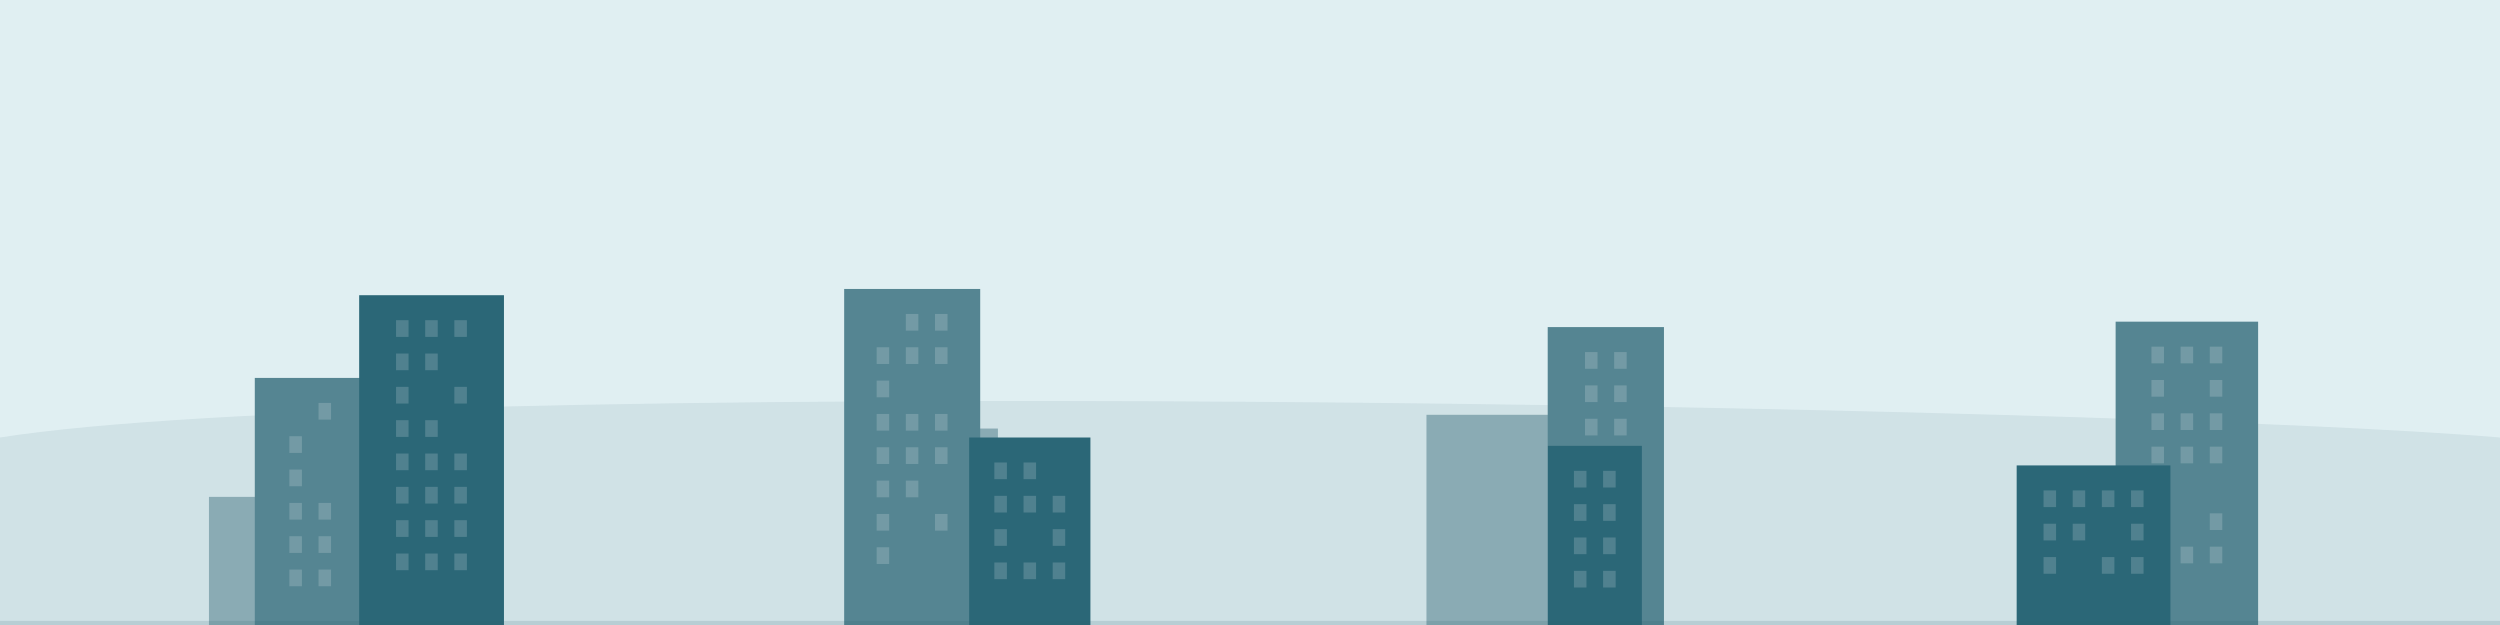
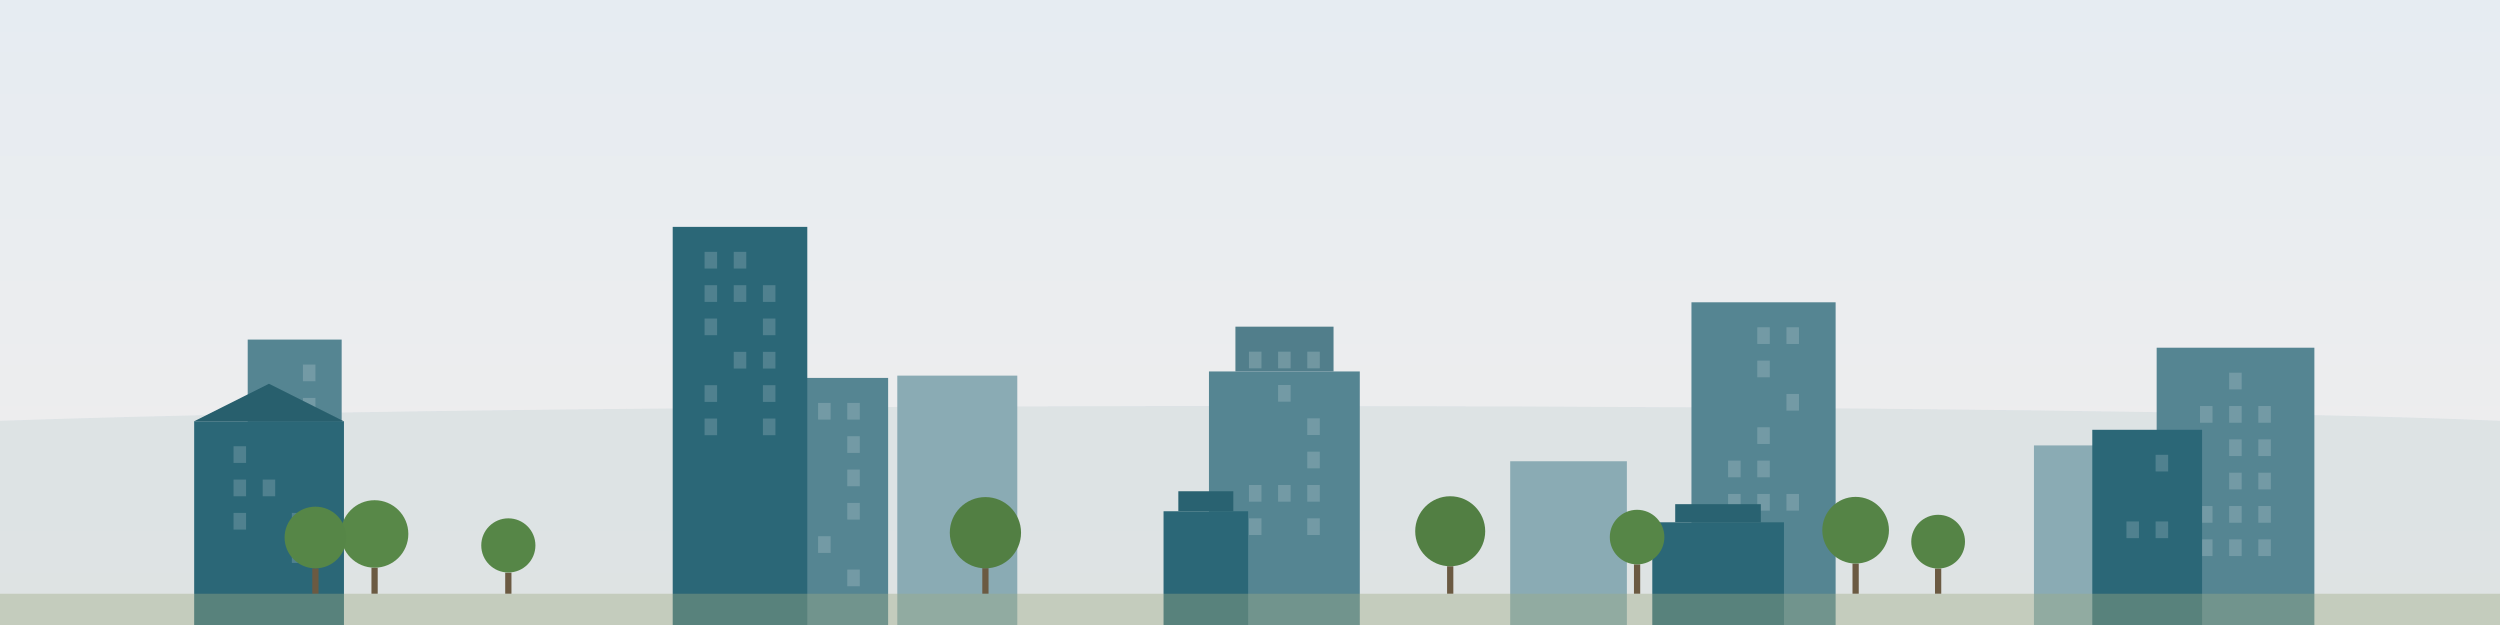
<svg xmlns="http://www.w3.org/2000/svg" viewBox="0 0 1200 300" width="1200" height="300">
-   <rect width="1200" height="300" fill="#e0eff2" />
-   <path d="M0 300 L0 210.0 C189.0 180.1, 1011.7 194.2, 1200 210.0 L1200 300 Z" fill="#aac2c9" opacity="0.3" />
-   <rect x="100.3" y="238.5" width="82.6" height="61.5" fill="#8aabb4" />
-   <rect x="410.8" y="205.7" width="68.2" height="94.3" fill="#8aabb4" />
-   <rect x="684.7" y="199.1" width="84.9" height="100.9" fill="#8aabb4" />
-   <rect x="1028.1" y="215.8" width="54.8" height="84.2" fill="#8aabb4" />
-   <rect x="122.3" y="181.4" width="53.2" height="118.6" fill="#558592" />
-   <rect x="152.9" y="193.4" width="6" height="8" fill="#91b0b8" opacity="0.5" />
-   <rect x="138.9" y="209.4" width="6" height="8" fill="#91b0b8" opacity="0.5" />
-   <rect x="138.9" y="225.4" width="6" height="8" fill="#91b0b8" opacity="0.5" />
-   <rect x="138.9" y="241.4" width="6" height="8" fill="#91b0b8" opacity="0.5" />
-   <rect x="152.9" y="241.4" width="6" height="8" fill="#91b0b8" opacity="0.5" />
-   <rect x="138.9" y="257.4" width="6" height="8" fill="#91b0b8" opacity="0.5" />
-   <rect x="152.9" y="257.4" width="6" height="8" fill="#91b0b8" opacity="0.5" />
-   <rect x="138.9" y="273.4" width="6" height="8" fill="#91b0b8" opacity="0.5" />
-   <rect x="152.9" y="273.4" width="6" height="8" fill="#91b0b8" opacity="0.5" />
-   <rect x="405.2" y="138.7" width="65.3" height="161.3" fill="#558592" />
-   <rect x="434.8" y="150.7" width="6" height="8" fill="#91b0b8" opacity="0.5" />
-   <rect x="448.8" y="150.7" width="6" height="8" fill="#91b0b8" opacity="0.5" />
-   <rect x="420.8" y="166.7" width="6" height="8" fill="#91b0b8" opacity="0.5" />
-   <rect x="434.8" y="166.7" width="6" height="8" fill="#91b0b8" opacity="0.5" />
-   <rect x="448.8" y="166.7" width="6" height="8" fill="#91b0b8" opacity="0.5" />
-   <rect x="420.8" y="182.7" width="6" height="8" fill="#91b0b8" opacity="0.5" />
-   <rect x="420.8" y="198.7" width="6" height="8" fill="#91b0b8" opacity="0.5" />
-   <rect x="434.8" y="198.7" width="6" height="8" fill="#91b0b8" opacity="0.5" />
-   <rect x="448.8" y="198.7" width="6" height="8" fill="#91b0b8" opacity="0.5" />
-   <rect x="420.8" y="214.7" width="6" height="8" fill="#91b0b8" opacity="0.5" />
-   <rect x="434.8" y="214.7" width="6" height="8" fill="#91b0b8" opacity="0.5" />
-   <rect x="448.8" y="214.7" width="6" height="8" fill="#91b0b8" opacity="0.5" />
-   <rect x="420.8" y="230.7" width="6" height="8" fill="#91b0b8" opacity="0.5" />
-   <rect x="434.8" y="230.7" width="6" height="8" fill="#91b0b8" opacity="0.5" />
-   <rect x="420.8" y="246.7" width="6" height="8" fill="#91b0b8" opacity="0.5" />
-   <rect x="448.8" y="246.7" width="6" height="8" fill="#91b0b8" opacity="0.5" />
-   <rect x="420.8" y="262.7" width="6" height="8" fill="#91b0b8" opacity="0.5" />
-   <rect x="742.9" y="157.0" width="55.8" height="143.0" fill="#558592" />
-   <rect x="760.8" y="169.0" width="6" height="8" fill="#91b0b8" opacity="0.5" />
-   <rect x="774.8" y="169.0" width="6" height="8" fill="#91b0b8" opacity="0.5" />
-   <rect x="760.8" y="185.0" width="6" height="8" fill="#91b0b8" opacity="0.5" />
-   <rect x="774.8" y="185.0" width="6" height="8" fill="#91b0b8" opacity="0.5" />
-   <rect x="760.8" y="201.0" width="6" height="8" fill="#91b0b8" opacity="0.5" />
-   <rect x="774.8" y="201.0" width="6" height="8" fill="#91b0b8" opacity="0.5" />
-   <rect x="760.8" y="217.0" width="6" height="8" fill="#91b0b8" opacity="0.5" />
-   <rect x="774.8" y="233.0" width="6" height="8" fill="#91b0b8" opacity="0.5" />
-   <rect x="760.8" y="249.0" width="6" height="8" fill="#91b0b8" opacity="0.5" />
-   <rect x="760.8" y="265.0" width="6" height="8" fill="#91b0b8" opacity="0.5" />
-   <rect x="774.8" y="265.0" width="6" height="8" fill="#91b0b8" opacity="0.5" />
-   <rect x="1015.5" y="154.4" width="68.4" height="145.6" fill="#558592" />
-   <rect x="1032.7" y="166.4" width="6" height="8" fill="#91b0b8" opacity="0.5" />
-   <rect x="1046.7" y="166.4" width="6" height="8" fill="#91b0b8" opacity="0.5" />
-   <rect x="1060.7" y="166.4" width="6" height="8" fill="#91b0b8" opacity="0.5" />
-   <rect x="1032.7" y="182.4" width="6" height="8" fill="#91b0b8" opacity="0.5" />
-   <rect x="1060.7" y="182.4" width="6" height="8" fill="#91b0b8" opacity="0.5" />
-   <rect x="1032.7" y="198.4" width="6" height="8" fill="#91b0b8" opacity="0.5" />
-   <rect x="1046.7" y="198.4" width="6" height="8" fill="#91b0b8" opacity="0.5" />
-   <rect x="1060.7" y="198.4" width="6" height="8" fill="#91b0b8" opacity="0.5" />
-   <rect x="1032.7" y="214.4" width="6" height="8" fill="#91b0b8" opacity="0.5" />
-   <rect x="1046.7" y="214.4" width="6" height="8" fill="#91b0b8" opacity="0.5" />
-   <rect x="1060.7" y="214.4" width="6" height="8" fill="#91b0b8" opacity="0.5" />
-   <rect x="1032.7" y="246.4" width="6" height="8" fill="#91b0b8" opacity="0.5" />
-   <rect x="1060.7" y="246.4" width="6" height="8" fill="#91b0b8" opacity="0.5" />
-   <rect x="1032.7" y="262.4" width="6" height="8" fill="#91b0b8" opacity="0.5" />
-   <rect x="1046.7" y="262.4" width="6" height="8" fill="#91b0b8" opacity="0.5" />
-   <rect x="1060.7" y="262.4" width="6" height="8" fill="#91b0b8" opacity="0.5" />
-   <rect x="172.4" y="141.7" width="69.5" height="158.3" fill="#2b6777" />
-   <rect x="190.1" y="153.7" width="6" height="8" fill="#759ca7" opacity="0.5" />
-   <rect x="204.1" y="153.7" width="6" height="8" fill="#759ca7" opacity="0.5" />
-   <rect x="218.1" y="153.7" width="6" height="8" fill="#759ca7" opacity="0.5" />
-   <rect x="190.1" y="169.7" width="6" height="8" fill="#759ca7" opacity="0.5" />
-   <rect x="204.1" y="169.7" width="6" height="8" fill="#759ca7" opacity="0.5" />
-   <rect x="190.1" y="185.7" width="6" height="8" fill="#759ca7" opacity="0.5" />
-   <rect x="218.1" y="185.7" width="6" height="8" fill="#759ca7" opacity="0.5" />
-   <rect x="190.1" y="201.7" width="6" height="8" fill="#759ca7" opacity="0.5" />
-   <rect x="204.1" y="201.7" width="6" height="8" fill="#759ca7" opacity="0.5" />
-   <rect x="190.1" y="217.7" width="6" height="8" fill="#759ca7" opacity="0.5" />
-   <rect x="204.1" y="217.7" width="6" height="8" fill="#759ca7" opacity="0.5" />
-   <rect x="218.1" y="217.7" width="6" height="8" fill="#759ca7" opacity="0.5" />
-   <rect x="190.1" y="233.7" width="6" height="8" fill="#759ca7" opacity="0.5" />
-   <rect x="204.1" y="233.7" width="6" height="8" fill="#759ca7" opacity="0.5" />
-   <rect x="218.1" y="233.7" width="6" height="8" fill="#759ca7" opacity="0.5" />
-   <rect x="190.1" y="249.7" width="6" height="8" fill="#759ca7" opacity="0.5" />
-   <rect x="204.1" y="249.7" width="6" height="8" fill="#759ca7" opacity="0.5" />
-   <rect x="218.1" y="249.7" width="6" height="8" fill="#759ca7" opacity="0.5" />
-   <rect x="190.1" y="265.7" width="6" height="8" fill="#759ca7" opacity="0.5" />
-   <rect x="204.1" y="265.7" width="6" height="8" fill="#759ca7" opacity="0.5" />
-   <rect x="218.1" y="265.7" width="6" height="8" fill="#759ca7" opacity="0.5" />
-   <rect x="465.2" y="210.0" width="58.2" height="90.0" fill="#2b6777" />
-   <rect x="477.3" y="222.0" width="6" height="8" fill="#759ca7" opacity="0.5" />
-   <rect x="491.3" y="222.0" width="6" height="8" fill="#759ca7" opacity="0.5" />
-   <rect x="477.3" y="238.0" width="6" height="8" fill="#759ca7" opacity="0.5" />
-   <rect x="491.3" y="238.0" width="6" height="8" fill="#759ca7" opacity="0.5" />
-   <rect x="505.3" y="238.0" width="6" height="8" fill="#759ca7" opacity="0.5" />
-   <rect x="477.3" y="254.0" width="6" height="8" fill="#759ca7" opacity="0.5" />
-   <rect x="505.3" y="254.0" width="6" height="8" fill="#759ca7" opacity="0.5" />
-   <rect x="477.3" y="270.0" width="6" height="8" fill="#759ca7" opacity="0.5" />
-   <rect x="491.3" y="270.0" width="6" height="8" fill="#759ca7" opacity="0.5" />
-   <rect x="505.3" y="270.0" width="6" height="8" fill="#759ca7" opacity="0.5" />
-   <rect x="743.0" y="214.0" width="45.1" height="86.0" fill="#2b6777" />
-   <rect x="755.5" y="226.0" width="6" height="8" fill="#759ca7" opacity="0.5" />
-   <rect x="769.5" y="226.0" width="6" height="8" fill="#759ca7" opacity="0.5" />
-   <rect x="755.5" y="242.0" width="6" height="8" fill="#759ca7" opacity="0.5" />
-   <rect x="769.5" y="242.0" width="6" height="8" fill="#759ca7" opacity="0.5" />
-   <rect x="755.5" y="258.0" width="6" height="8" fill="#759ca7" opacity="0.5" />
-   <rect x="769.5" y="258.0" width="6" height="8" fill="#759ca7" opacity="0.5" />
-   <rect x="755.5" y="274.0" width="6" height="8" fill="#759ca7" opacity="0.5" />
-   <rect x="769.5" y="274.0" width="6" height="8" fill="#759ca7" opacity="0.5" />
-   <rect x="968.0" y="223.4" width="73.8" height="76.6" fill="#2b6777" />
-   <rect x="980.9" y="235.4" width="6" height="8" fill="#759ca7" opacity="0.5" />
-   <rect x="994.9" y="235.4" width="6" height="8" fill="#759ca7" opacity="0.5" />
-   <rect x="1008.9" y="235.4" width="6" height="8" fill="#759ca7" opacity="0.5" />
-   <rect x="1022.9" y="235.4" width="6" height="8" fill="#759ca7" opacity="0.5" />
-   <rect x="980.9" y="251.4" width="6" height="8" fill="#759ca7" opacity="0.5" />
-   <rect x="994.9" y="251.4" width="6" height="8" fill="#759ca7" opacity="0.5" />
-   <rect x="1022.9" y="251.4" width="6" height="8" fill="#759ca7" opacity="0.5" />
-   <rect x="980.9" y="267.4" width="6" height="8" fill="#759ca7" opacity="0.5" />
-   <rect x="1008.9" y="267.4" width="6" height="8" fill="#759ca7" opacity="0.5" />
-   <rect x="1022.9" y="267.4" width="6" height="8" fill="#759ca7" opacity="0.5" />
-   <rect x="0" y="298" width="1200" height="2" fill="#275d6b" opacity="0.15" />
+   <defs>
+     <linearGradient id="skyGrad" x1="0" y1="0" x2="0" y2="1">
+       <stop offset="0%" stop-color="#e6ecf2" />
+       <stop offset="100%" stop-color="#f0eeec" />
+     </linearGradient>
+   </defs>
+   <rect width="1200" height="300" fill="url(#skyGrad)" />
+   <path d="M0 300 L0 202.0 C299.2 191.5, 1011.7 193.6, 1200 202.0 L1200 300 Z" fill="#aac2c9" opacity="0.25" />
+   <rect x="110.1" y="203.0" width="46.9" height="97.0" fill="#8aabb4" />
+   <rect x="430.7" y="180.3" width="57.6" height="119.7" fill="#8aabb4" />
+   <rect x="724.9" y="221.4" width="56.0" height="78.6" fill="#8aabb4" />
+   <rect x="976.3" y="213.8" width="81.3" height="86.2" fill="#8aabb4" />
+   <rect x="118.9" y="163.0" width="45.1" height="137.0" fill="#558592" />
+   <rect x="145.4" y="175.0" width="6" height="8" fill="#91b0b8" opacity="0.5" />
+   <rect x="131.4" y="191.0" width="6" height="8" fill="#91b0b8" opacity="0.5" />
+   <rect x="145.4" y="191.0" width="6" height="8" fill="#91b0b8" opacity="0.5" />
+   <rect x="131.4" y="207.0" width="6" height="8" fill="#91b0b8" opacity="0.5" />
+   <rect x="145.4" y="207.0" width="6" height="8" fill="#91b0b8" opacity="0.5" />
+   <rect x="131.4" y="223.0" width="6" height="8" fill="#91b0b8" opacity="0.5" />
+   <rect x="131.4" y="255.0" width="6" height="8" fill="#91b0b8" opacity="0.5" />
+   <rect x="145.4" y="255.0" width="6" height="8" fill="#91b0b8" opacity="0.5" />
+   <rect x="379.1" y="181.4" width="47.2" height="118.6" fill="#558592" />
+   <rect x="392.7" y="193.4" width="6" height="8" fill="#91b0b8" opacity="0.5" />
+   <rect x="406.7" y="193.4" width="6" height="8" fill="#91b0b8" opacity="0.5" />
+   <rect x="406.7" y="209.4" width="6" height="8" fill="#91b0b8" opacity="0.5" />
+   <rect x="406.7" y="225.4" width="6" height="8" fill="#91b0b8" opacity="0.5" />
+   <rect x="406.7" y="241.4" width="6" height="8" fill="#91b0b8" opacity="0.5" />
+   <rect x="392.7" y="257.4" width="6" height="8" fill="#91b0b8" opacity="0.5" />
+   <rect x="406.7" y="273.4" width="6" height="8" fill="#91b0b8" opacity="0.5" />
+   <rect x="580.3" y="178.3" width="72.4" height="121.7" fill="#558592" />
+   <rect x="593.0" y="156.8" width="47.1" height="21.5" fill="#517e8b" />
+   <rect x="599.5" y="168.8" width="6" height="8" fill="#91b0b8" opacity="0.5" />
+   <rect x="613.5" y="168.8" width="6" height="8" fill="#91b0b8" opacity="0.5" />
+   <rect x="627.5" y="168.8" width="6" height="8" fill="#91b0b8" opacity="0.5" />
+   <rect x="613.5" y="184.8" width="6" height="8" fill="#91b0b8" opacity="0.5" />
+   <rect x="627.5" y="200.8" width="6" height="8" fill="#91b0b8" opacity="0.5" />
+   <rect x="627.5" y="216.8" width="6" height="8" fill="#91b0b8" opacity="0.5" />
+   <rect x="599.5" y="232.8" width="6" height="8" fill="#91b0b8" opacity="0.5" />
+   <rect x="613.5" y="232.8" width="6" height="8" fill="#91b0b8" opacity="0.5" />
+   <rect x="627.5" y="232.8" width="6" height="8" fill="#91b0b8" opacity="0.5" />
+   <rect x="599.5" y="248.8" width="6" height="8" fill="#91b0b8" opacity="0.5" />
+   <rect x="627.5" y="248.8" width="6" height="8" fill="#91b0b8" opacity="0.5" />
+   <rect x="811.9" y="145.1" width="69.2" height="154.9" fill="#558592" />
+   <rect x="843.5" y="157.1" width="6" height="8" fill="#91b0b8" opacity="0.5" />
+   <rect x="857.5" y="157.1" width="6" height="8" fill="#91b0b8" opacity="0.5" />
+   <rect x="843.5" y="173.1" width="6" height="8" fill="#91b0b8" opacity="0.5" />
+   <rect x="857.5" y="189.1" width="6" height="8" fill="#91b0b8" opacity="0.5" />
+   <rect x="843.5" y="205.1" width="6" height="8" fill="#91b0b8" opacity="0.5" />
+   <rect x="829.5" y="221.1" width="6" height="8" fill="#91b0b8" opacity="0.5" />
+   <rect x="843.5" y="221.1" width="6" height="8" fill="#91b0b8" opacity="0.5" />
+   <rect x="829.5" y="237.1" width="6" height="8" fill="#91b0b8" opacity="0.5" />
+   <rect x="843.5" y="237.1" width="6" height="8" fill="#91b0b8" opacity="0.5" />
+   <rect x="857.5" y="237.1" width="6" height="8" fill="#91b0b8" opacity="0.5" />
+   <rect x="1035.2" y="166.9" width="75.7" height="133.1" fill="#558592" />
+   <rect x="1070.0" y="178.9" width="6" height="8" fill="#91b0b8" opacity="0.5" />
+   <rect x="1056.0" y="194.9" width="6" height="8" fill="#91b0b8" opacity="0.5" />
+   <rect x="1070.0" y="194.9" width="6" height="8" fill="#91b0b8" opacity="0.5" />
+   <rect x="1084.0" y="194.9" width="6" height="8" fill="#91b0b8" opacity="0.5" />
+   <rect x="1070.0" y="210.9" width="6" height="8" fill="#91b0b8" opacity="0.5" />
+   <rect x="1084.0" y="210.9" width="6" height="8" fill="#91b0b8" opacity="0.5" />
+   <rect x="1070.0" y="226.9" width="6" height="8" fill="#91b0b8" opacity="0.5" />
+   <rect x="1084.0" y="226.9" width="6" height="8" fill="#91b0b8" opacity="0.5" />
+   <rect x="1056.0" y="242.9" width="6" height="8" fill="#91b0b8" opacity="0.5" />
+   <rect x="1070.0" y="242.9" width="6" height="8" fill="#91b0b8" opacity="0.5" />
+   <rect x="1084.0" y="242.9" width="6" height="8" fill="#91b0b8" opacity="0.5" />
+   <rect x="1056.0" y="258.9" width="6" height="8" fill="#91b0b8" opacity="0.5" />
+   <rect x="1070.0" y="258.9" width="6" height="8" fill="#91b0b8" opacity="0.5" />
+   <rect x="1084.0" y="258.9" width="6" height="8" fill="#91b0b8" opacity="0.5" />
+   <rect x="93.2" y="202.2" width="71.9" height="97.8" fill="#2b6777" />
+   <polygon points="93.2,202.2 129.1,184.2 165.0,202.2" fill="#285f6d" />
+   <rect x="112.1" y="214.2" width="6" height="8" fill="#759ca7" opacity="0.5" />
+   <rect x="112.1" y="230.2" width="6" height="8" fill="#759ca7" opacity="0.5" />
+   <rect x="126.1" y="230.2" width="6" height="8" fill="#759ca7" opacity="0.5" />
+   <rect x="112.1" y="246.2" width="6" height="8" fill="#759ca7" opacity="0.5" />
+   <rect x="140.1" y="246.2" width="6" height="8" fill="#759ca7" opacity="0.5" />
+   <rect x="140.1" y="262.2" width="6" height="8" fill="#759ca7" opacity="0.5" />
+   <rect x="322.9" y="108.9" width="64.6" height="191.1" fill="#2b6777" />
+   <rect x="338.2" y="120.9" width="6" height="8" fill="#759ca7" opacity="0.5" />
+   <rect x="352.2" y="120.9" width="6" height="8" fill="#759ca7" opacity="0.5" />
+   <rect x="338.2" y="136.9" width="6" height="8" fill="#759ca7" opacity="0.5" />
+   <rect x="352.2" y="136.9" width="6" height="8" fill="#759ca7" opacity="0.5" />
+   <rect x="366.2" y="136.9" width="6" height="8" fill="#759ca7" opacity="0.5" />
+   <rect x="338.2" y="152.9" width="6" height="8" fill="#759ca7" opacity="0.5" />
+   <rect x="366.2" y="152.9" width="6" height="8" fill="#759ca7" opacity="0.5" />
+   <rect x="352.2" y="168.9" width="6" height="8" fill="#759ca7" opacity="0.5" />
+   <rect x="366.2" y="168.9" width="6" height="8" fill="#759ca7" opacity="0.5" />
+   <rect x="338.2" y="184.9" width="6" height="8" fill="#759ca7" opacity="0.5" />
+   <rect x="366.2" y="184.9" width="6" height="8" fill="#759ca7" opacity="0.5" />
+   <rect x="338.2" y="200.9" width="6" height="8" fill="#759ca7" opacity="0.5" />
+   <rect x="366.2" y="200.9" width="6" height="8" fill="#759ca7" opacity="0.5" />
+   <rect x="558.5" y="245.4" width="40.6" height="54.6" fill="#2b6777" />
+   <rect x="565.6" y="235.8" width="26.4" height="9.6" fill="#296271" />
+   <rect x="793.1" y="250.7" width="63.2" height="49.3" fill="#2b6777" />
+   <rect x="804.1" y="242.0" width="41.1" height="8.7" fill="#296271" />
+   <rect x="1004.3" y="206.3" width="52.7" height="93.7" fill="#2b6777" />
+   <rect x="1034.7" y="218.3" width="6" height="8" fill="#759ca7" opacity="0.5" />
+   <rect x="1020.7" y="250.3" width="6" height="8" fill="#759ca7" opacity="0.5" />
+   <rect x="1034.7" y="250.3" width="6" height="8" fill="#759ca7" opacity="0.5" />
+   <line x1="244.0" y1="285.0" x2="244.0" y2="274.9" stroke="#6b5a42" stroke-width="3" />
+   <circle cx="244.0" cy="261.8" r="13.0" fill="#568647" />
+   <line x1="473.0" y1="285.0" x2="473.0" y2="272.7" stroke="#6b5a42" stroke-width="3" />
+   <circle cx="473.0" cy="255.7" r="17.1" fill="#527f43" />
+   <line x1="696.1" y1="285.0" x2="696.1" y2="271.8" stroke="#6b5a42" stroke-width="3" />
+   <circle cx="696.1" cy="255.0" r="16.8" fill="#527f43" />
+   <line x1="930.3" y1="285.0" x2="930.3" y2="272.9" stroke="#6b5a42" stroke-width="3" />
+   <circle cx="930.3" cy="260.0" r="12.9" fill="#558446" />
+   <line x1="785.8" y1="285.0" x2="785.8" y2="270.9" stroke="#6b5a42" stroke-width="3" />
+   <circle cx="785.8" cy="257.8" r="13.1" fill="#568647" />
+   <line x1="890.7" y1="285.0" x2="890.7" y2="270.5" stroke="#6b5a42" stroke-width="3" />
+   <circle cx="890.7" cy="254.5" r="16.0" fill="#558446" />
+   <line x1="179.8" y1="285.0" x2="179.8" y2="272.5" stroke="#6b5a42" stroke-width="3" />
+   <circle cx="179.8" cy="256.3" r="16.2" fill="#588848" />
+   <line x1="151.4" y1="285.0" x2="151.4" y2="272.8" stroke="#6b5a42" stroke-width="3" />
+   <circle cx="151.4" cy="258.0" r="14.8" fill="#568647" />
+   <rect x="0" y="285" width="1200" height="15" fill="#9aaa85" opacity="0.4" />
</svg>
